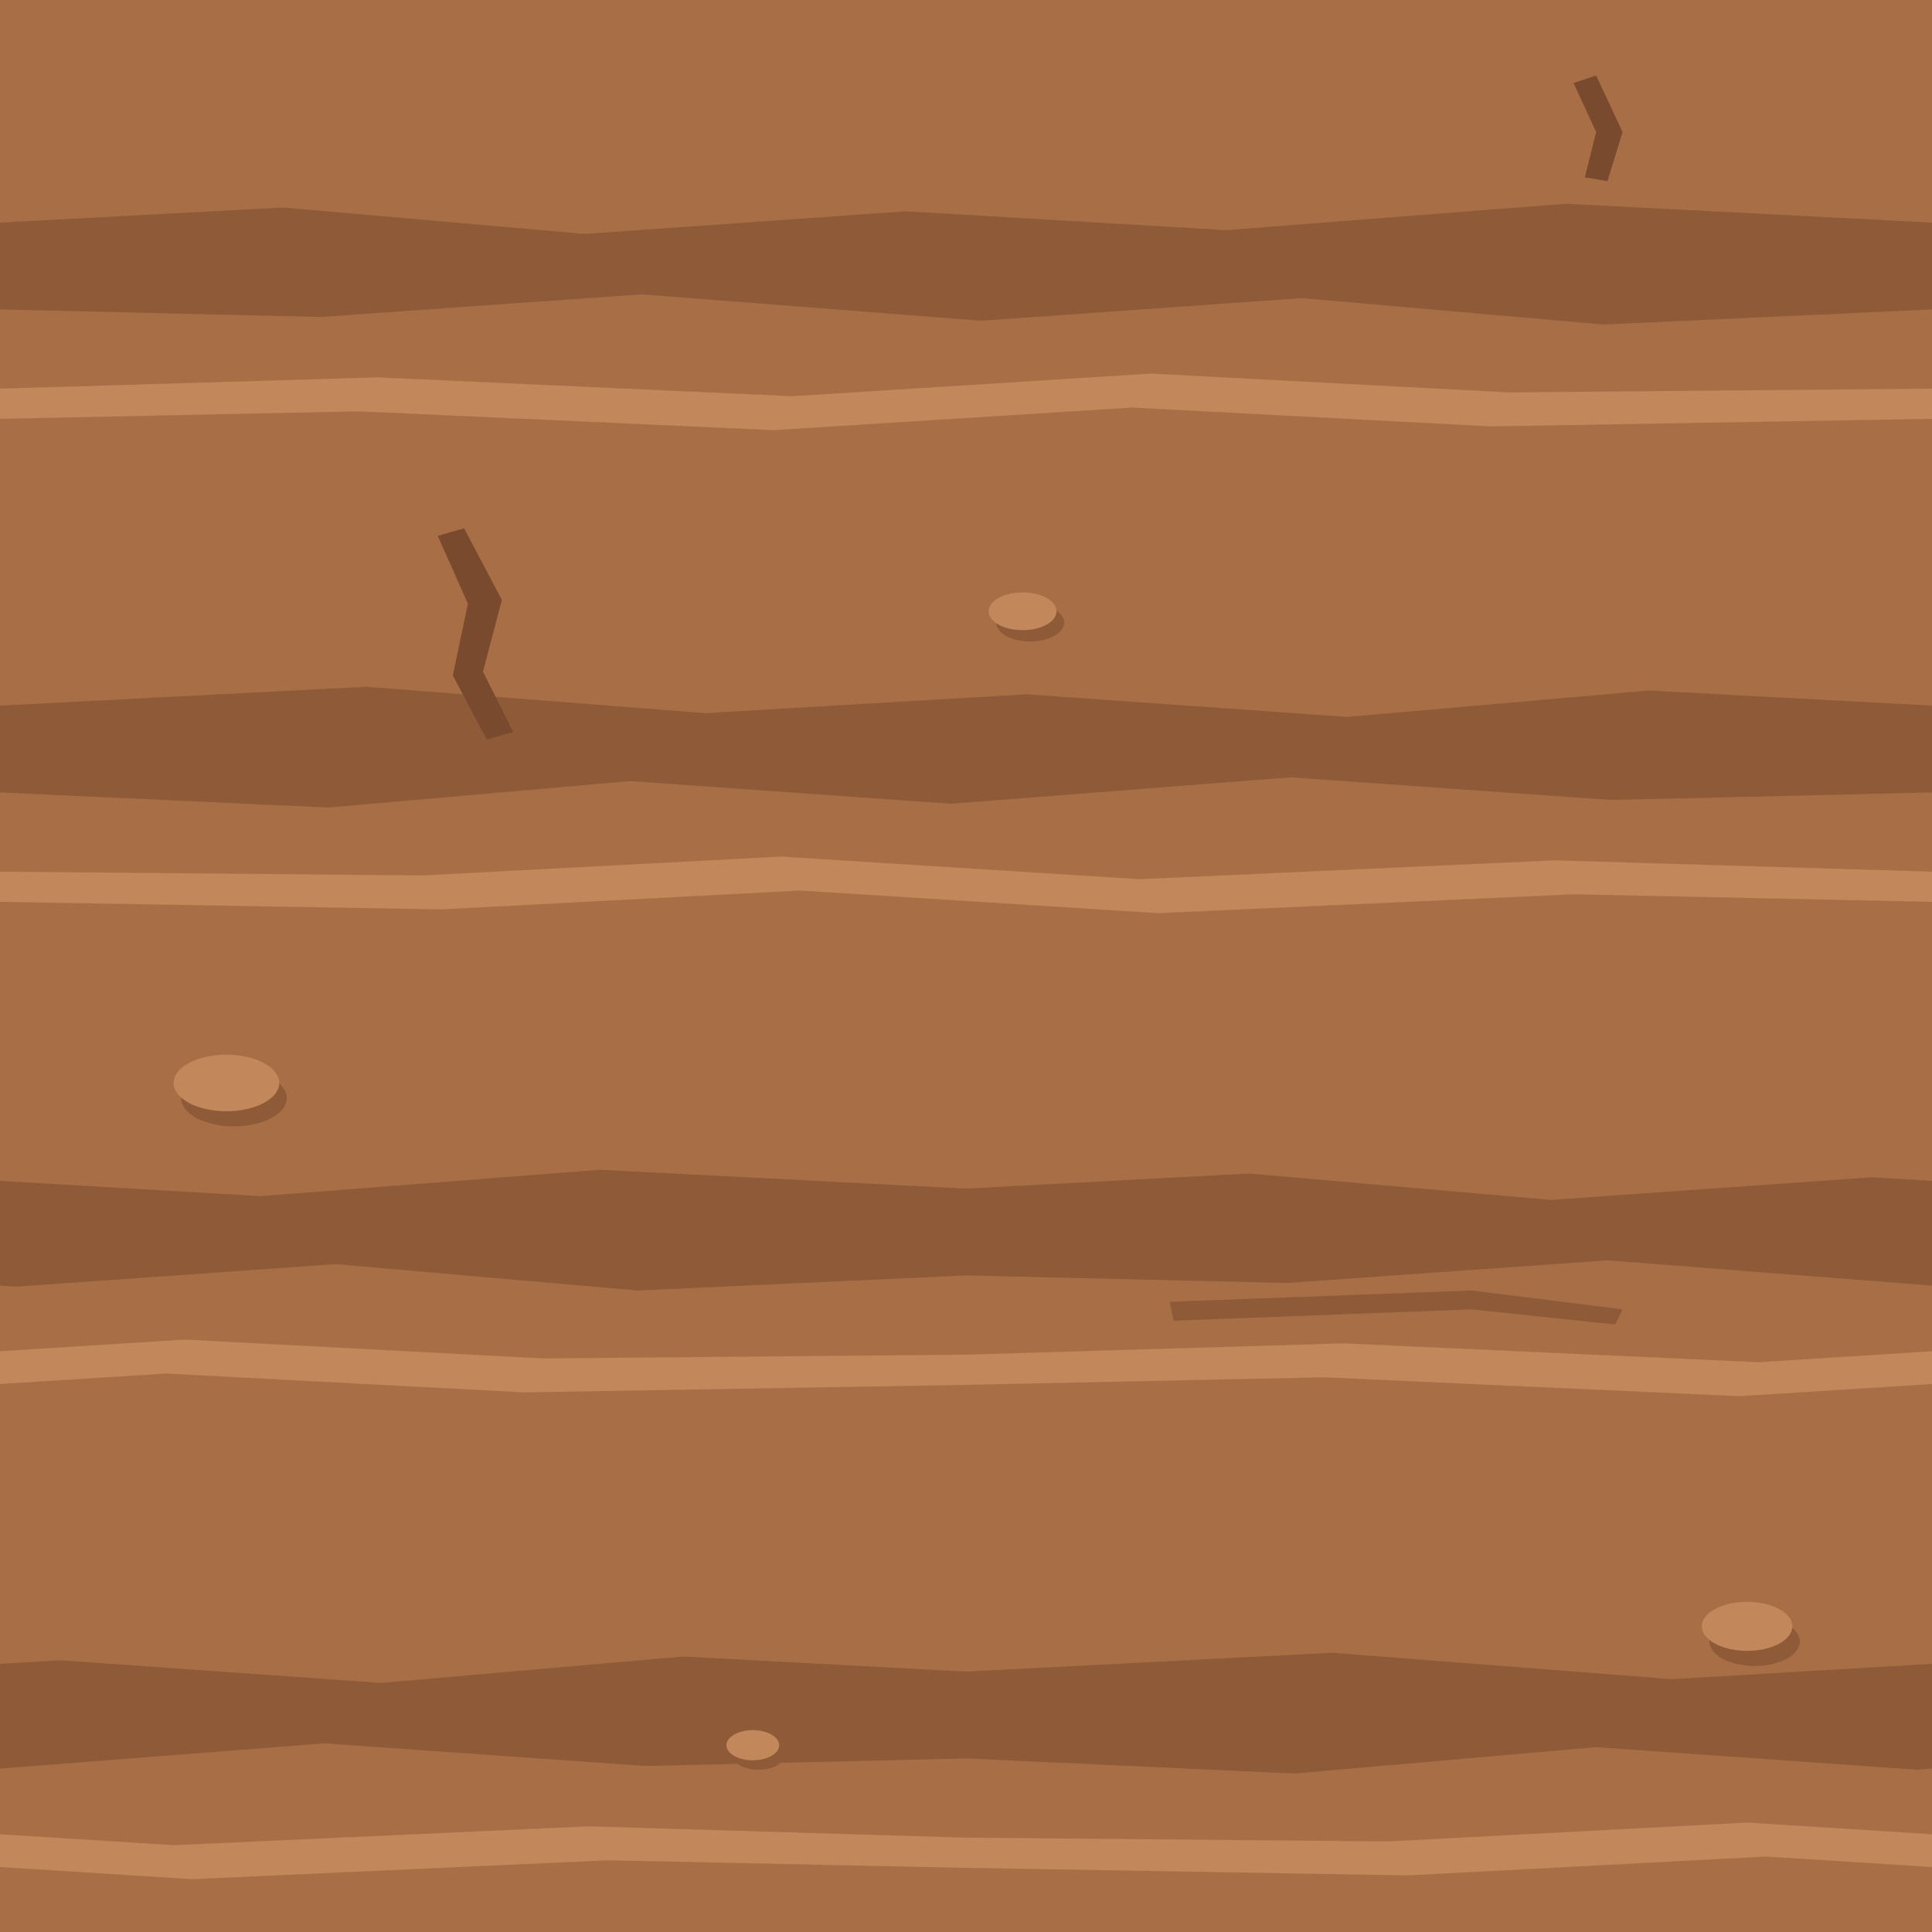
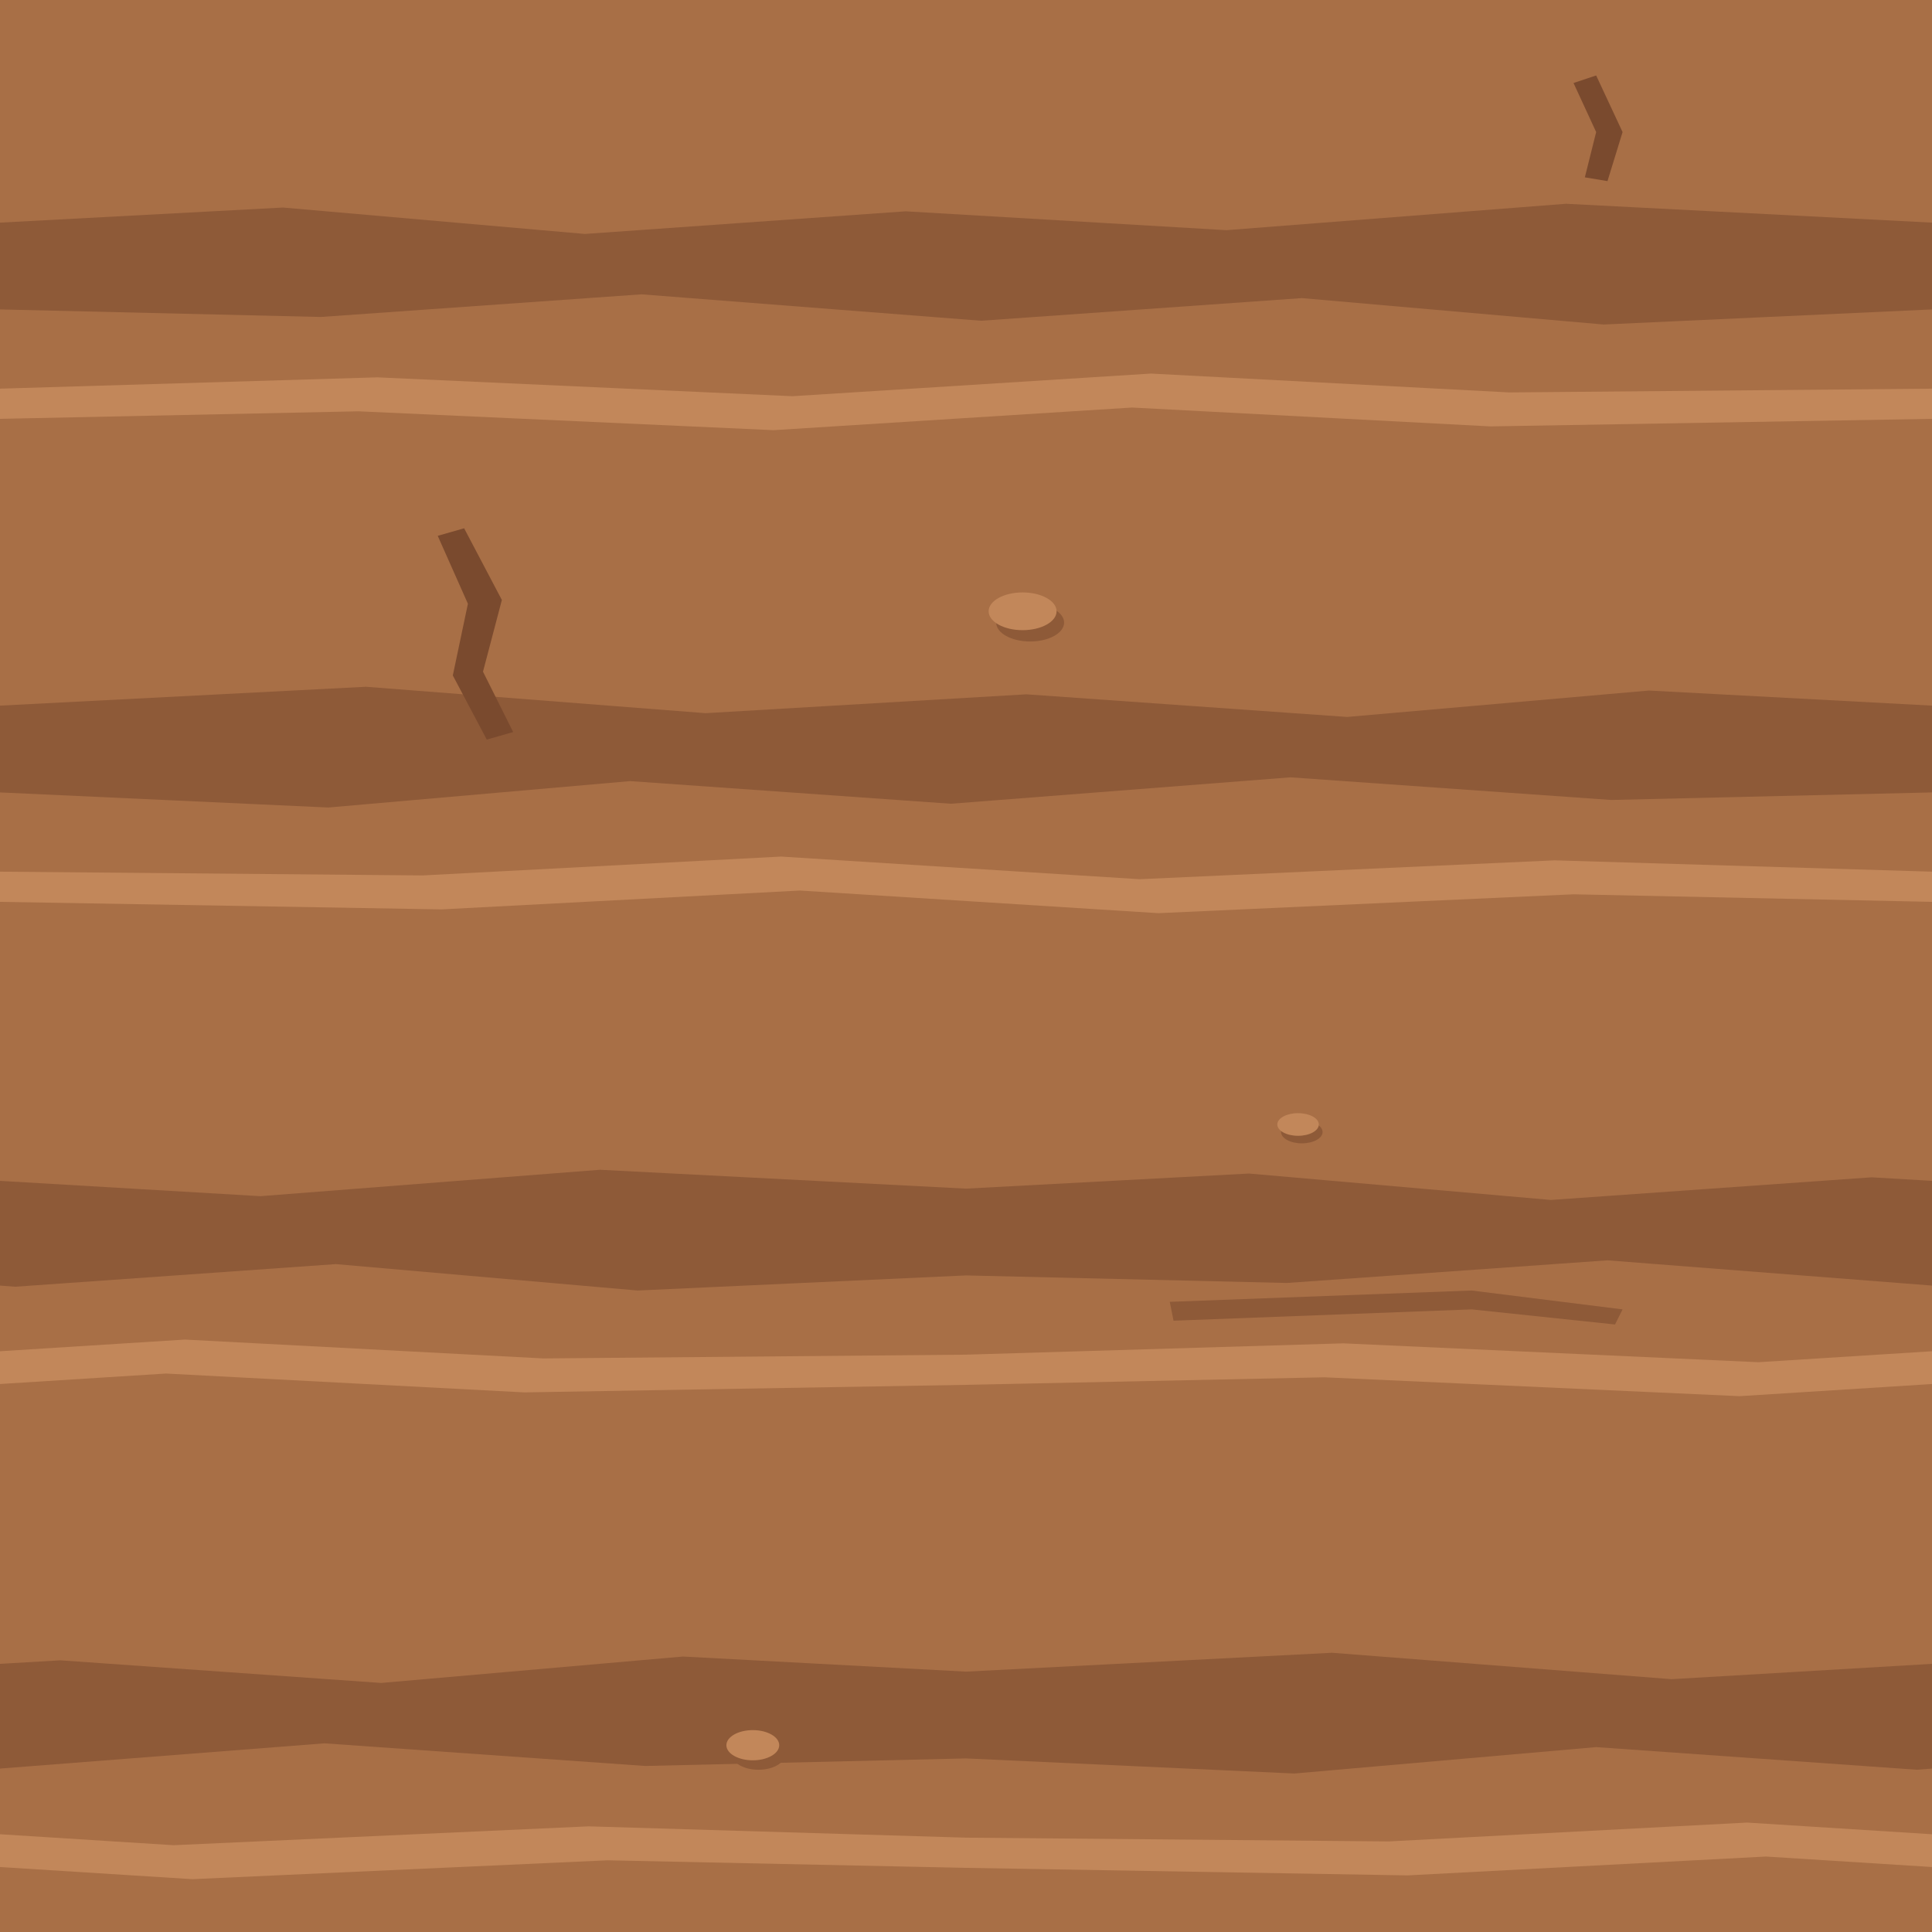
<svg xmlns="http://www.w3.org/2000/svg" viewBox="0 0 1024 1024" width="1024" height="1024">
  <defs>
    <g id="band">
      <path fill="#8e5a38" d="M0,118 L150,110 L310,124 L480,112 L650,122 L830,108 L1024,118 L1024,164 L850,172 L690,158 L520,170 L340,156 L170,168 L0,164 Z" />
      <path fill="#c2875a" d="M0,206 L200,200 L420,210 L610,198 L800,208 L1024,206 L1024,222 L790,226 L600,216 L410,228 L190,218 L0,222 Z" />
    </g>
  </defs>
  <rect width="1024" height="1024" fill="#a86f46" />
  <use href="#band" />
  <use href="#band" transform="translate(1024 256) scale(-1 1)" />
  <use href="#band" transform="translate(512 512)" />
  <use href="#band" transform="translate(-512 512)" />
  <use href="#band" transform="translate(1536 768) scale(-1 1)" />
  <use href="#band" transform="translate(512 768) scale(-1 1)" />
  <path fill="#7a4a2e" d="M246,280 L266,318 L256,356 L272,388 L258,392 L240,358 L248,320 L232,284 Z" />
  <path fill="#8e5a38" d="M620,690 L780,684 L860,694 L856,702 L780,694 L622,700 Z" />
  <path fill="#7a4a2e" d="M846,40 L860,70 L852,96 L840,94 L846,70 L834,44 Z" />
-   <ellipse fill="#8e5a38" cx="124" cy="582" rx="28" ry="15" />
-   <ellipse fill="#c2875a" cx="120" cy="574" rx="28" ry="15" />
  <ellipse fill="#8e5a38" cx="546" cy="330" rx="18" ry="10" />
  <ellipse fill="#c2875a" cx="542" cy="324" rx="18" ry="10" />
-   <ellipse fill="#8e5a38" cx="930" cy="870" rx="24" ry="13" />
-   <ellipse fill="#c2875a" cx="926" cy="862" rx="24" ry="13" />
  <ellipse fill="#8e5a38" cx="402" cy="930" rx="14" ry="8" />
  <ellipse fill="#c2875a" cx="399" cy="925" rx="14" ry="8" />
+   <ellipse fill="#8e5a38" cx="690" cy="600" rx="11" ry="6" />
+   <ellipse fill="#c2875a" cx="688" cy="596" rx="11" ry="6" />
</svg>
